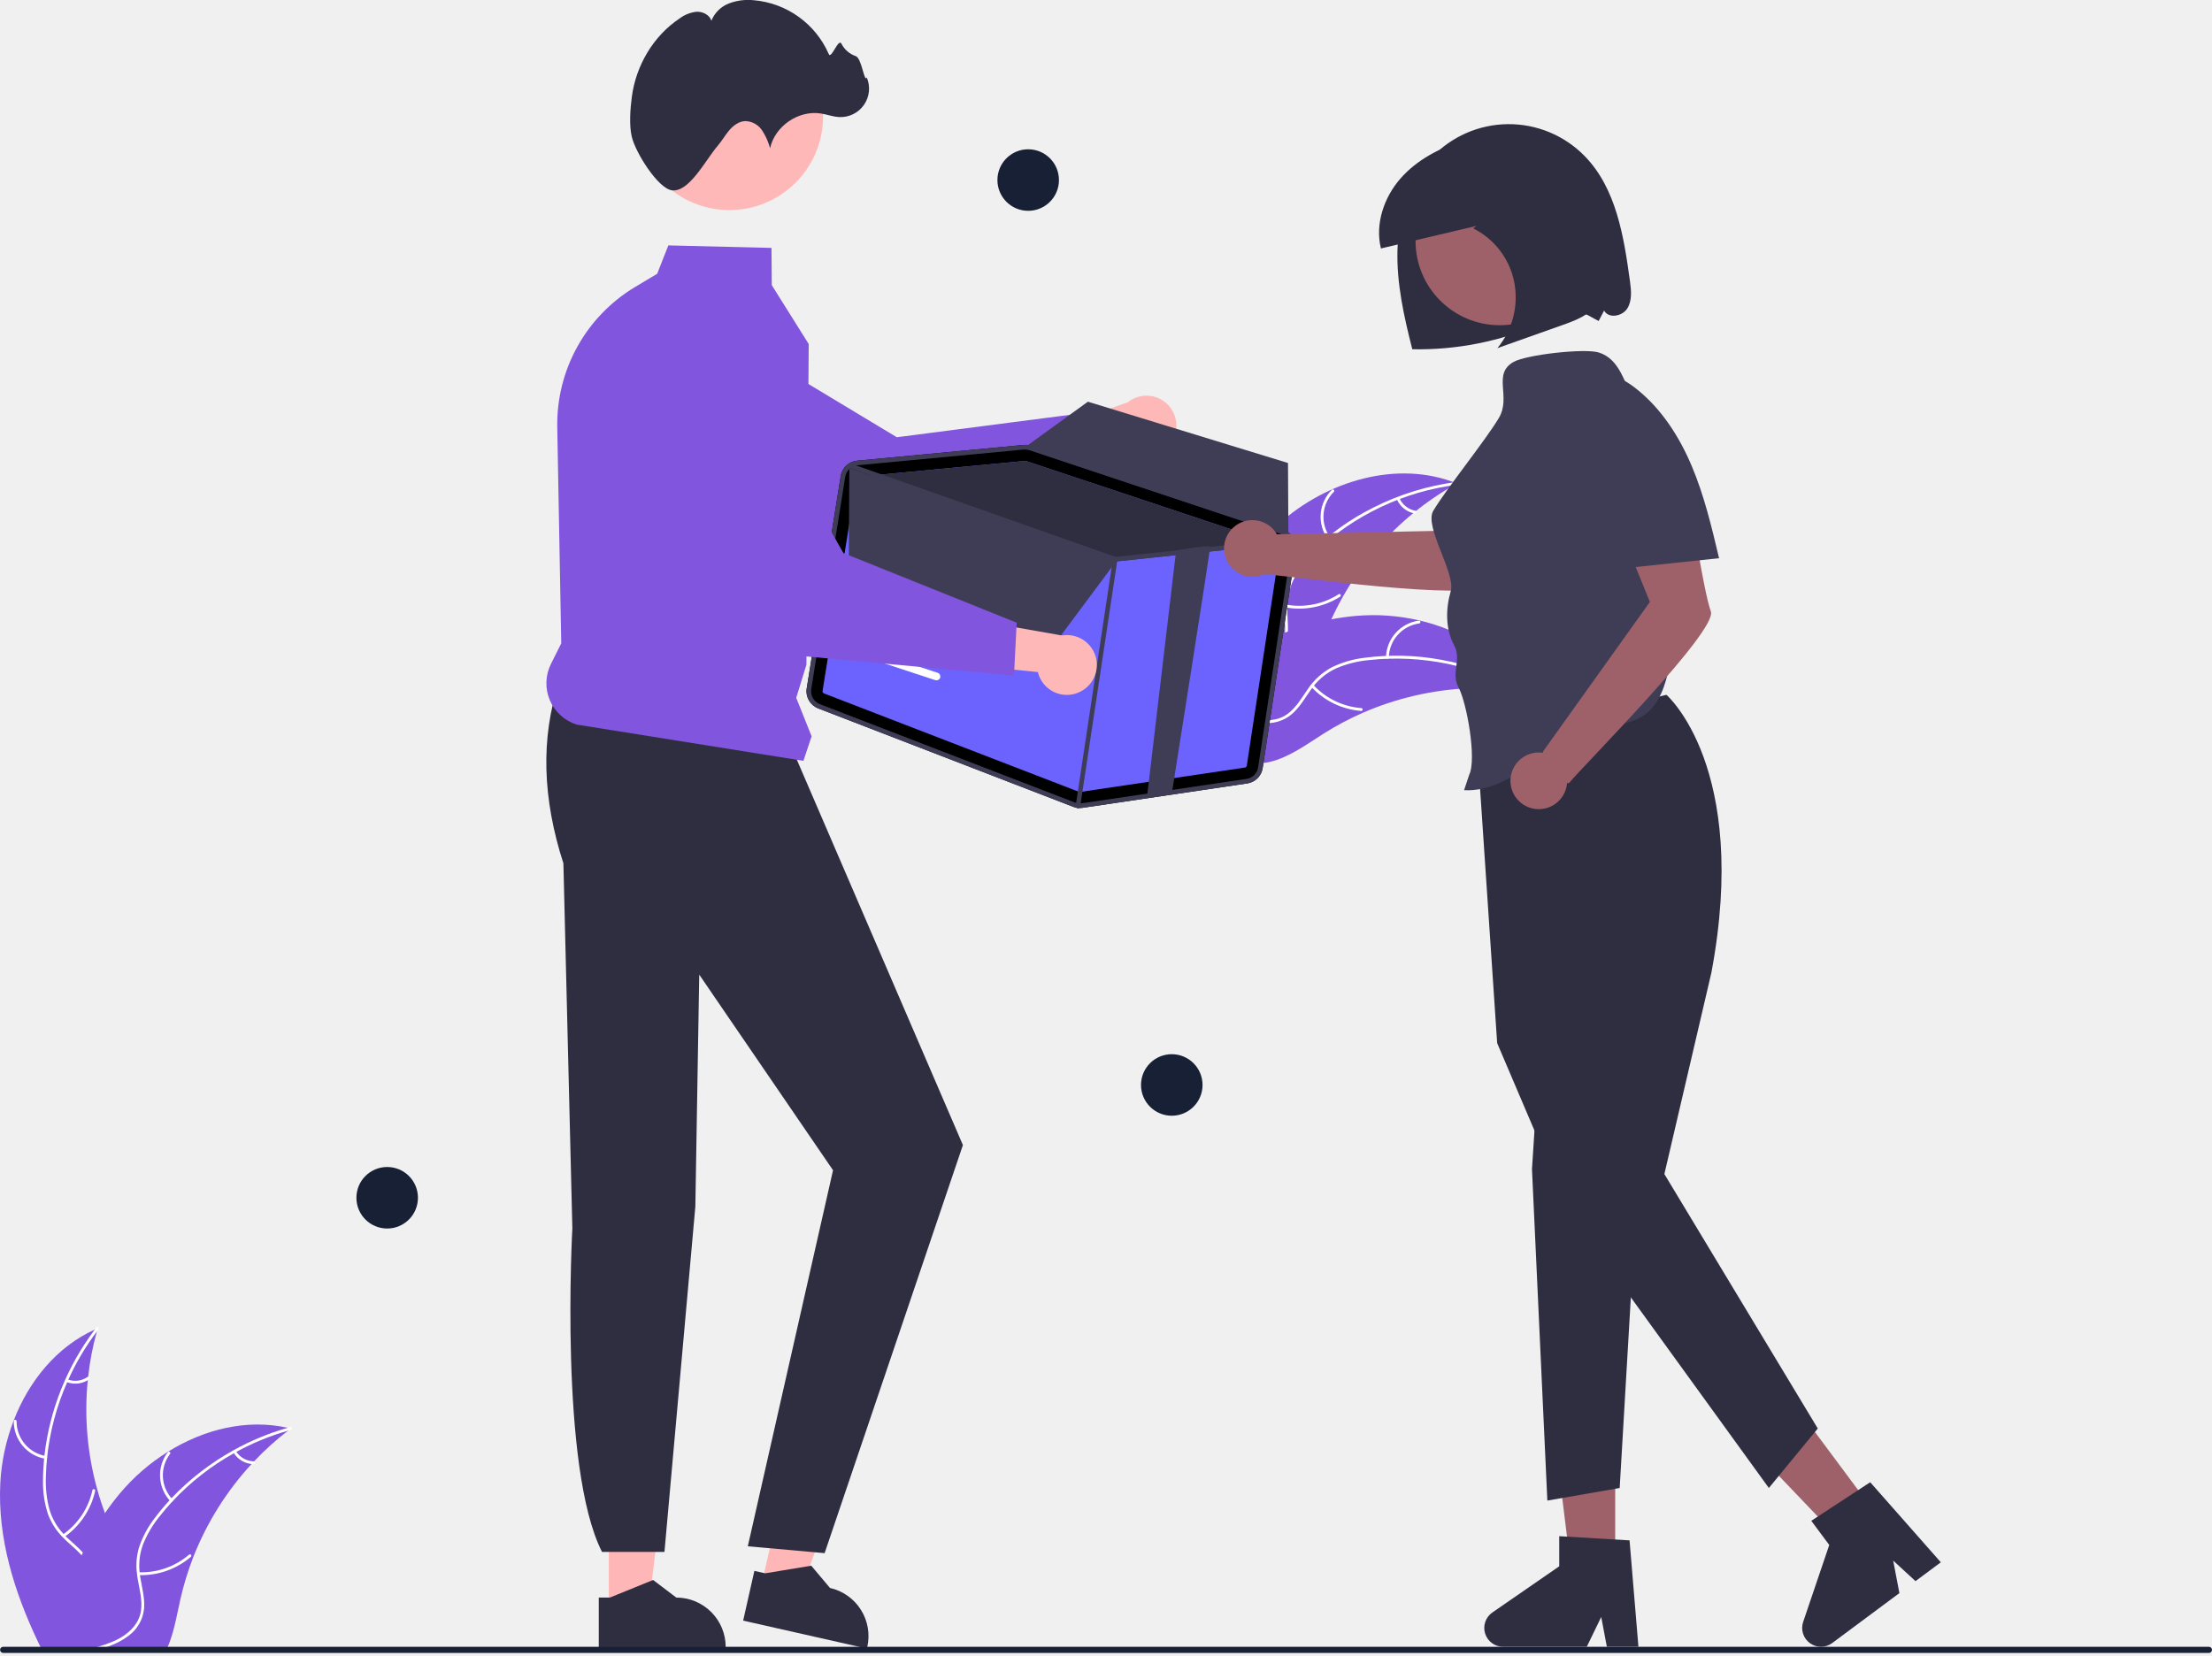
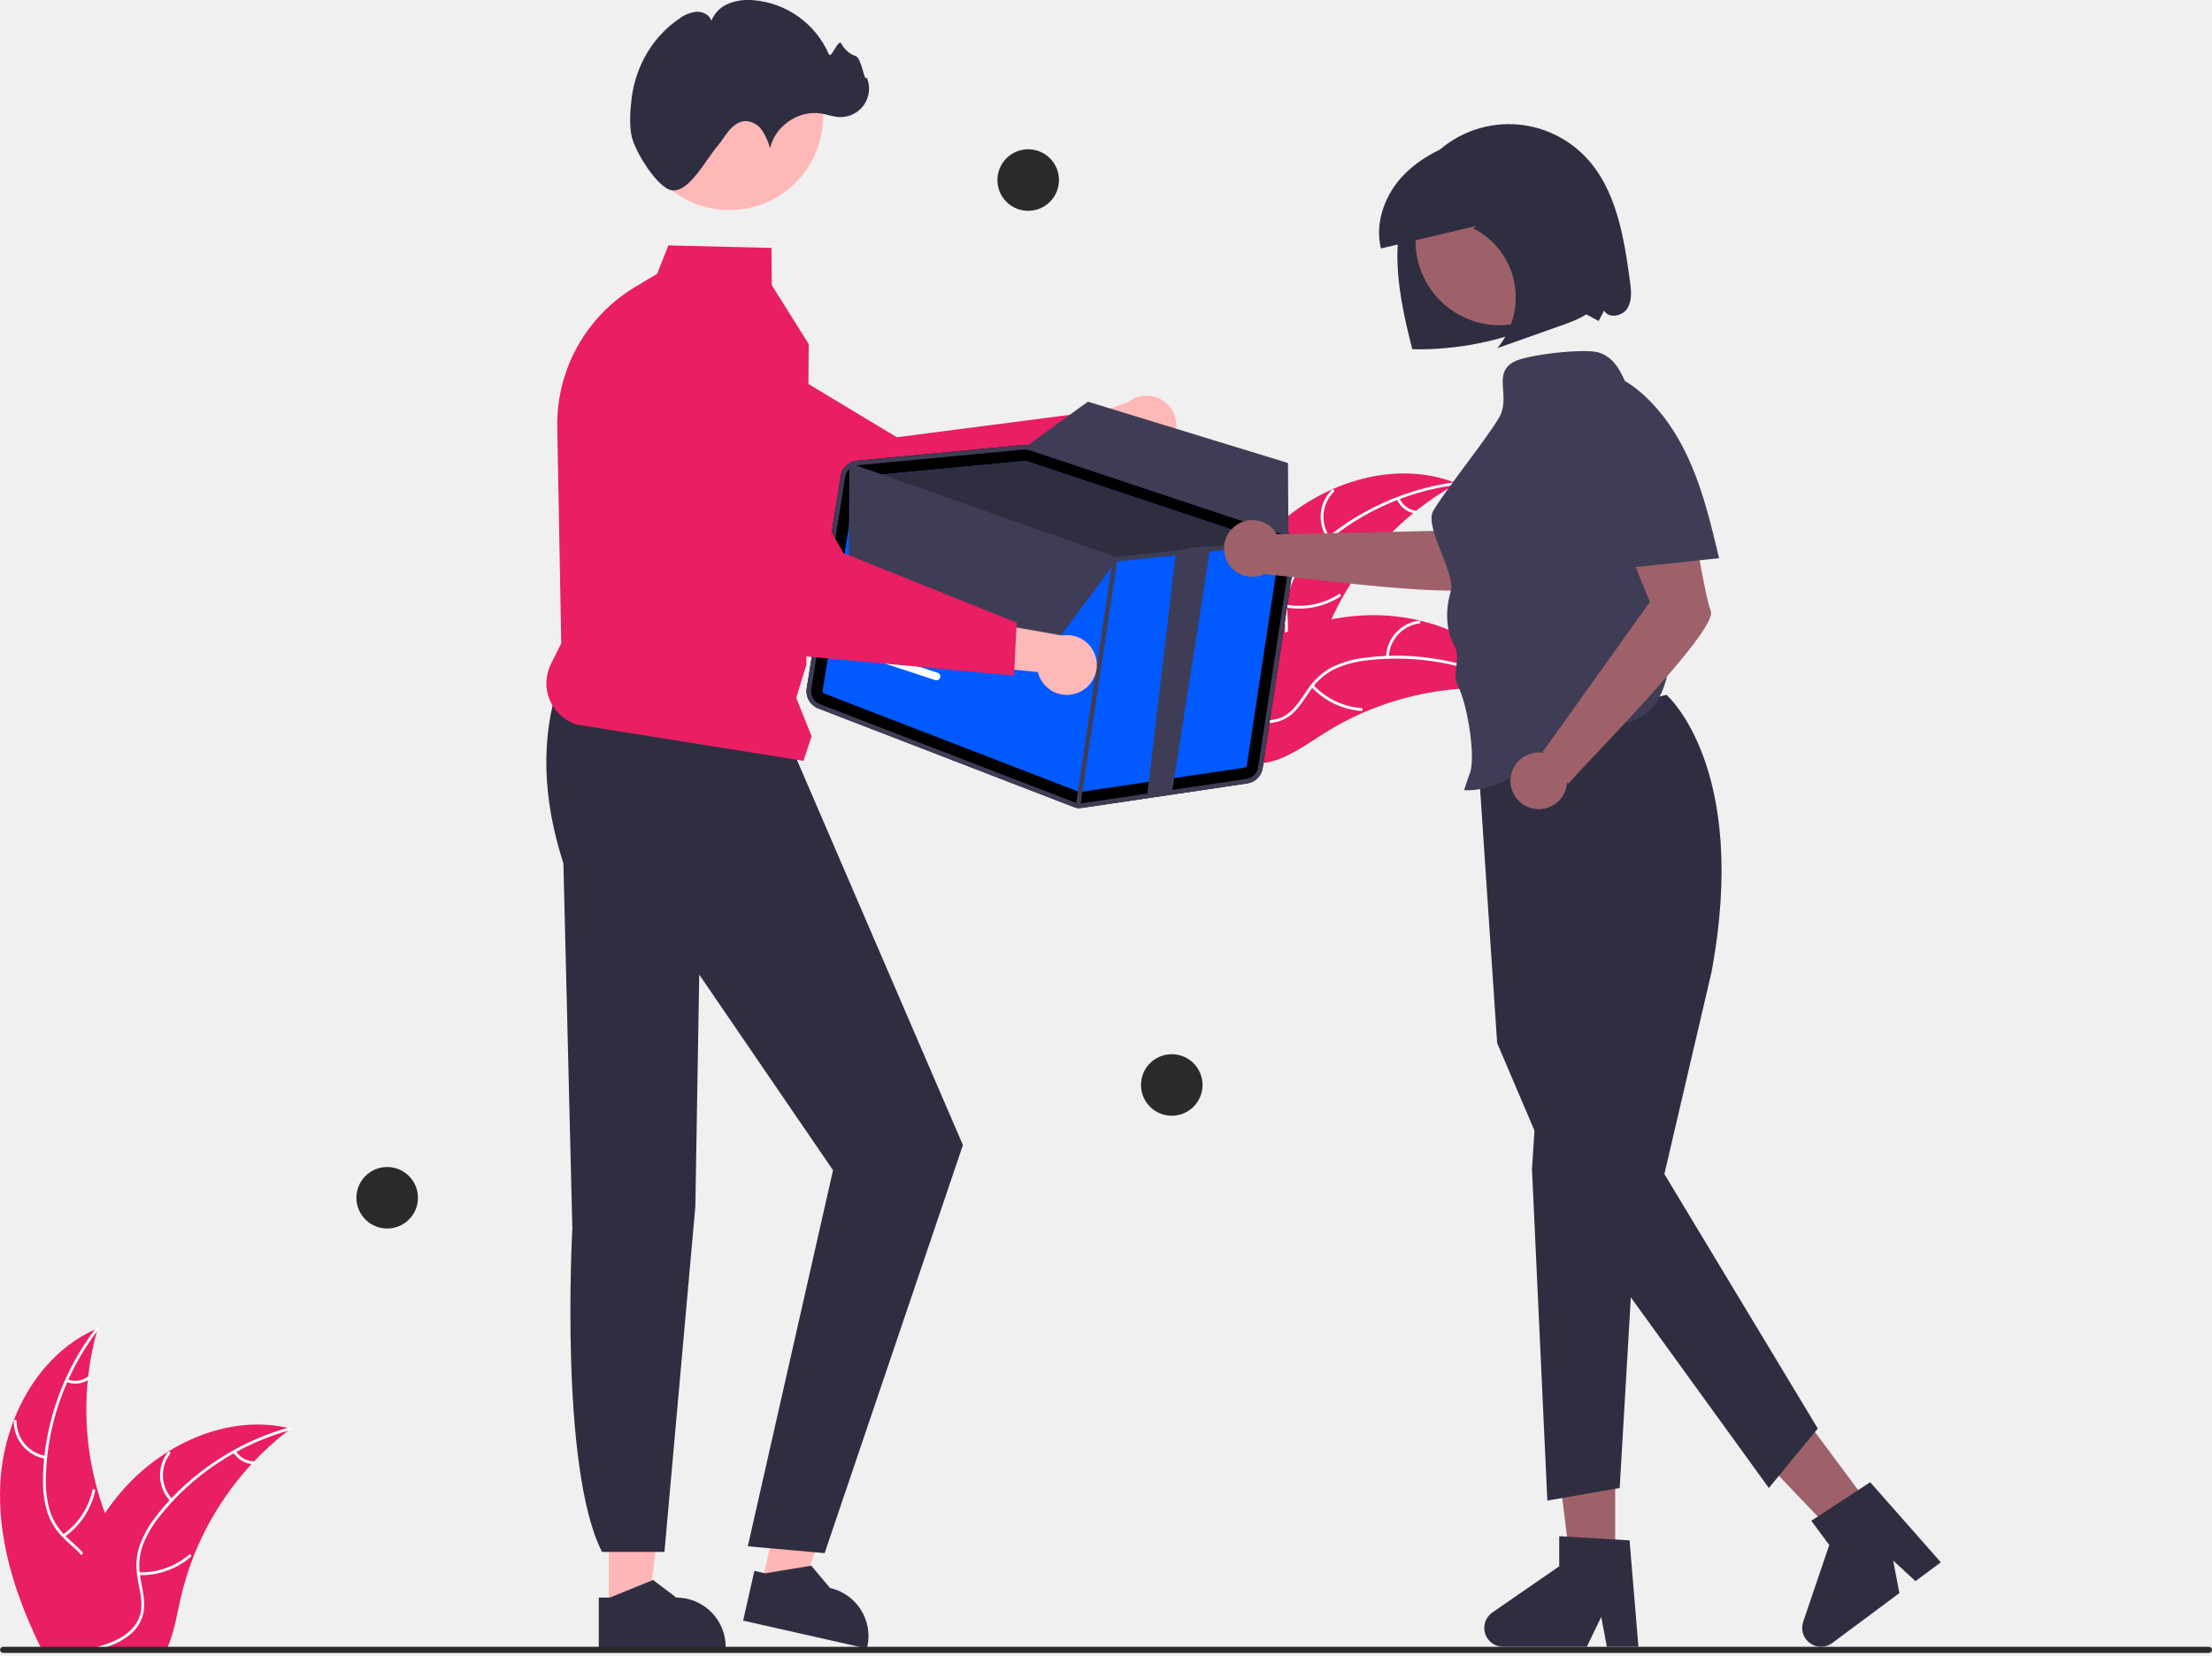
<svg xmlns="http://www.w3.org/2000/svg" width="493" height="369" viewBox="0 0 493 369" fill="none">
  <g clip-path="url(#clip0_895_7185)">
    <path d="M359.988 350.101H350.178L345.51 312.266H359.988V350.101Z" fill="#9E616A" />
    <path d="M365.164 367.097H358.129L356.873 360.456L353.657 367.097H335C334.106 367.097 333.235 366.811 332.514 366.281C331.794 365.752 331.262 365.005 330.996 364.151C330.73 363.298 330.743 362.381 331.035 361.536C331.327 360.69 331.881 359.96 332.617 359.452L347.516 349.162V342.448L363.188 343.383L365.164 367.097Z" fill="#2F2E41" />
    <path d="M418.264 337.722L410.392 343.575L384.069 315.999L395.687 307.36L418.264 337.722Z" fill="#9E616A" />
    <path d="M432.56 348.271L426.915 352.468L421.944 347.888L423.327 355.137L408.355 366.27C407.637 366.804 406.768 367.094 405.874 367.098C404.979 367.103 404.107 366.822 403.384 366.295C402.661 365.769 402.125 365.025 401.855 364.173C401.584 363.32 401.593 362.404 401.881 361.557L407.696 344.409L403.69 339.021L416.824 330.42L432.56 348.271Z" fill="#2F2E41" />
    <path d="M371.407 154.889C371.407 154.889 390.019 170.968 381.431 216.807L370.948 261.722L405.138 318.443L394.236 331.705L349.788 270.311L333.682 232.53L329.162 165.287L371.407 154.889Z" fill="#2F2E41" />
    <path d="M342.56 243.297L341.44 260.634L344.866 334.512L360.987 331.705L364.067 279.104L342.56 243.297Z" fill="#2F2E41" />
    <path d="M135.691 358.997L144.463 358.997L148.636 325.161L135.689 325.162L135.691 358.997Z" fill="#FFB6B6" />
    <path d="M133.452 356.133L135.921 356.133L145.561 352.213L150.728 356.132H150.729C153.648 356.133 156.448 357.292 158.513 359.357C160.578 361.422 161.738 364.222 161.738 367.142V367.499L133.453 367.5L133.452 356.133Z" fill="#2F2E41" />
    <path d="M169.685 353.47L178.241 355.401L189.765 323.316L177.136 320.464L169.685 353.47Z" fill="#FFB6B6" />
    <path d="M168.132 350.183L170.541 350.726L180.808 349.026L184.984 353.987L184.985 353.988C187.833 354.631 190.308 356.379 191.868 358.848C193.427 361.317 193.941 364.303 193.298 367.152L193.22 367.501L165.629 361.271L168.132 350.183Z" fill="#2F2E41" />
    <path d="M124.579 152.143C120.467 164.547 120.901 178.012 125.568 192.463L127.563 273.826C127.563 273.826 124.591 327.183 134.181 345.959H148.091L154.977 268.954L155.842 217.267L185.662 260.873L166.669 344.7L183.788 346.23L214.609 255.259L176.582 167.001L124.579 152.143Z" fill="#2F2E41" />
-     <path d="M284.985 116.811C295.625 107.224 311.449 102.403 324.723 107.779C311.107 115.339 300.603 127.471 295.071 142.029C292.958 147.652 291.193 154.125 285.995 157.135C282.761 159.008 278.738 159.099 275.112 158.195C271.485 157.291 268.161 155.478 264.883 153.684L263.95 153.663C268.138 139.967 274.346 126.398 284.985 116.811Z" fill="#8155DD" />
+     <path d="M284.985 116.811C295.625 107.224 311.449 102.403 324.723 107.779C311.107 115.339 300.603 127.471 295.071 142.029C292.958 147.652 291.193 154.125 285.995 157.135C282.761 159.008 278.738 159.099 275.112 158.195C271.485 157.291 268.161 155.478 264.883 153.684L263.95 153.663C268.138 139.967 274.346 126.398 284.985 116.811Z" fill="#e91e63" />
    <path d="M324.648 108.07C312.892 109.589 301.913 114.774 293.271 122.888C291.38 124.602 289.771 126.603 288.502 128.818C287.337 131.016 286.781 133.485 286.892 135.97C286.95 138.29 287.277 140.655 286.77 142.948C286.493 144.118 285.972 145.216 285.24 146.17C284.509 147.124 283.585 147.913 282.527 148.485C279.929 149.978 276.95 150.449 274.02 150.808C270.768 151.206 267.383 151.569 264.567 153.393C264.226 153.614 263.903 153.072 264.243 152.851C269.142 149.677 275.341 150.832 280.608 148.714C283.066 147.725 285.241 145.99 286.011 143.366C286.684 141.072 286.349 138.633 286.27 136.285C286.126 133.862 286.577 131.441 287.584 129.233C288.735 126.961 290.265 124.901 292.107 123.142C296.192 119.115 300.885 115.756 306.013 113.187C311.85 110.223 318.15 108.278 324.642 107.439C325.044 107.387 325.047 108.019 324.648 108.07Z" fill="white" />
    <path d="M295.902 120.112C294.737 118.477 294.192 116.482 294.363 114.482C294.534 112.482 295.41 110.608 296.835 109.195C297.124 108.91 297.581 109.346 297.291 109.631C295.962 110.945 295.146 112.691 294.99 114.553C294.835 116.416 295.351 118.272 296.444 119.788C296.681 120.118 296.138 120.44 295.902 120.112Z" fill="white" />
    <path d="M286.709 134.798C290.749 135.514 294.91 134.681 298.363 132.465C298.705 132.245 299.028 132.787 298.687 133.006C295.089 135.306 290.757 136.164 286.555 135.41C286.154 135.338 286.311 134.726 286.709 134.798Z" fill="white" />
    <path d="M311.902 111.058C312.221 111.784 312.715 112.42 313.34 112.908C313.966 113.397 314.702 113.722 315.484 113.855C315.886 113.922 315.729 114.534 315.33 114.467C314.467 114.316 313.653 113.956 312.961 113.418C312.269 112.88 311.72 112.181 311.36 111.382C311.32 111.309 311.309 111.224 311.329 111.144C311.35 111.063 311.4 110.994 311.469 110.949C311.541 110.906 311.627 110.894 311.708 110.914C311.789 110.935 311.859 110.986 311.902 111.058Z" fill="white" />
-     <path d="M339.34 154.013C339.088 153.978 338.837 153.943 338.581 153.912C335.195 153.463 331.777 153.289 328.362 153.393C328.098 153.397 327.831 153.405 327.567 153.416C319.343 153.755 311.253 155.617 303.709 158.908C300.708 160.221 297.811 161.76 295.044 163.512C291.222 165.931 287.271 168.859 282.998 169.846C282.554 169.954 282.103 170.034 281.649 170.086L263.997 154.803C263.974 154.748 263.948 154.697 263.925 154.642L263.192 154.064C263.329 153.963 263.472 153.862 263.609 153.762C263.688 153.703 263.771 153.648 263.849 153.59C263.903 153.552 263.957 153.514 264.004 153.477C264.022 153.464 264.04 153.451 264.054 153.443C264.1 153.405 264.148 153.376 264.19 153.342C264.992 152.775 265.799 152.212 266.611 151.654C266.614 151.65 266.614 151.65 266.622 151.649C272.769 147.337 279.407 143.769 286.395 141.02C286.604 140.941 286.817 140.858 287.035 140.786C290.182 139.615 293.42 138.704 296.715 138.062C298.521 137.716 300.343 137.461 302.174 137.299C306.907 136.89 311.675 137.228 316.302 138.3C325.528 140.439 333.966 145.505 338.964 153.405C339.092 153.608 339.216 153.806 339.34 154.013Z" fill="#8155DD" />
+     <path d="M339.34 154.013C339.088 153.978 338.837 153.943 338.581 153.912C335.195 153.463 331.777 153.289 328.362 153.393C328.098 153.397 327.831 153.405 327.567 153.416C319.343 153.755 311.253 155.617 303.709 158.908C300.708 160.221 297.811 161.76 295.044 163.512C291.222 165.931 287.271 168.859 282.998 169.846C282.554 169.954 282.103 170.034 281.649 170.086L263.997 154.803C263.974 154.748 263.948 154.697 263.925 154.642L263.192 154.064C263.329 153.963 263.472 153.862 263.609 153.762C263.688 153.703 263.771 153.648 263.849 153.59C263.903 153.552 263.957 153.514 264.004 153.477C264.022 153.464 264.04 153.451 264.054 153.443C264.1 153.405 264.148 153.376 264.19 153.342C264.992 152.775 265.799 152.212 266.611 151.654C266.614 151.65 266.614 151.65 266.622 151.649C272.769 147.337 279.407 143.769 286.395 141.02C286.604 140.941 286.817 140.858 287.035 140.786C290.182 139.615 293.42 138.704 296.715 138.062C298.521 137.716 300.343 137.461 302.174 137.299C306.907 136.89 311.675 137.228 316.302 138.3C325.528 140.439 333.966 145.505 338.964 153.405C339.092 153.608 339.216 153.806 339.34 154.013Z" fill="#e91e63" />
    <path d="M339.107 154.202C328.805 148.337 316.918 145.867 305.132 147.143C302.59 147.373 300.101 148.001 297.754 149.006C295.501 150.059 293.57 151.696 292.163 153.748C290.812 155.634 289.649 157.72 287.864 159.245C286.938 160.012 285.861 160.575 284.703 160.897C283.545 161.218 282.331 161.291 281.143 161.111C278.17 160.74 275.507 159.322 272.952 157.845C270.115 156.204 267.194 154.456 263.847 154.218C263.442 154.189 263.51 153.561 263.915 153.59C269.738 154.005 273.992 158.659 279.473 160.139C282.031 160.83 284.812 160.754 287.006 159.122C288.925 157.696 290.126 155.546 291.477 153.624C292.82 151.603 294.638 149.941 296.771 148.785C299.059 147.663 301.52 146.94 304.05 146.644C309.736 145.889 315.505 146.032 321.147 147.068C327.592 148.215 333.793 150.457 339.482 153.695C339.834 153.896 339.456 154.402 339.107 154.202Z" fill="white" />
    <path d="M308.903 146.509C308.958 144.502 309.724 142.581 311.064 141.087C312.405 139.593 314.232 138.624 316.221 138.354C316.624 138.3 316.726 138.923 316.322 138.977C314.47 139.225 312.767 140.128 311.522 141.521C310.277 142.915 309.571 144.708 309.531 146.577C309.522 146.983 308.894 146.912 308.903 146.509Z" fill="white" />
    <path d="M292.722 152.701C295.516 155.705 299.341 157.545 303.432 157.854C303.837 157.885 303.769 158.512 303.364 158.482C299.107 158.152 295.131 156.229 292.23 153.096C291.954 152.798 292.447 152.404 292.722 152.701Z" fill="white" />
    <path d="M327.13 148.913C326.947 149.685 326.959 150.49 327.164 151.257C327.37 152.023 327.762 152.726 328.306 153.303C328.586 153.598 328.093 153.992 327.815 153.699C327.216 153.058 326.784 152.281 326.555 151.435C326.326 150.589 326.308 149.7 326.503 148.845C326.514 148.763 326.557 148.688 326.621 148.637C326.686 148.585 326.768 148.559 326.85 148.565C326.933 148.575 327.009 148.617 327.062 148.682C327.114 148.747 327.139 148.83 327.13 148.913Z" fill="white" />
-     <path d="M29.301 358.383C28.472 361.491 26.295 364.08 23.666 365.966C23.237 366.275 22.797 366.56 22.352 366.829C22.215 366.909 22.077 366.995 21.934 367.069C21.78 367.16 21.626 367.246 21.472 367.326H9.111C8.888 366.875 8.671 366.417 8.454 365.966C3.156 354.834 -0.564 342.822 0.07 330.587C0.322 325.841 1.319 321.165 3.025 316.729C6.419 307.889 12.614 300.237 21.134 296.385C21.346 296.288 21.569 296.191 21.786 296.099C21.717 296.345 21.649 296.585 21.58 296.831C20.666 300.124 20.02 303.486 19.649 306.883C19.614 307.146 19.586 307.409 19.563 307.677C18.751 315.87 19.472 324.143 21.689 332.073C21.694 332.09 21.7 332.113 21.706 332.13C22.192 333.884 22.756 335.612 23.397 337.313C23.9 338.656 24.443 339.982 25.038 341.285C27.518 346.754 30.843 352.582 29.301 358.383Z" fill="#8155DD" />
+     <path d="M29.301 358.383C28.472 361.491 26.295 364.08 23.666 365.966C23.237 366.275 22.797 366.56 22.352 366.829C22.215 366.909 22.077 366.995 21.934 367.069C21.78 367.16 21.626 367.246 21.472 367.326H9.111C8.888 366.875 8.671 366.417 8.454 365.966C3.156 354.834 -0.564 342.822 0.07 330.587C0.322 325.841 1.319 321.165 3.025 316.729C6.419 307.889 12.614 300.237 21.134 296.385C21.346 296.288 21.569 296.191 21.786 296.099C21.717 296.345 21.649 296.585 21.58 296.831C20.666 300.124 20.02 303.486 19.649 306.883C19.614 307.146 19.586 307.409 19.563 307.677C18.751 315.87 19.472 324.143 21.689 332.073C21.694 332.09 21.7 332.113 21.706 332.13C22.192 333.884 22.756 335.612 23.397 337.313C23.9 338.656 24.443 339.982 25.038 341.285C27.518 346.754 30.843 352.582 29.301 358.383Z" fill="#e91e63" />
    <path d="M21.94 296.357C21.82 296.517 21.7 296.671 21.58 296.831C19.07 300.157 16.939 303.753 15.226 307.552C15.134 307.74 15.048 307.929 14.974 308.123C12.626 313.427 11.119 319.065 10.505 324.833C10.499 324.872 10.495 324.912 10.494 324.953C10.351 326.301 10.265 327.661 10.231 329.021C10.104 331.571 10.38 334.124 11.048 336.587C11.658 338.599 12.726 340.442 14.168 341.971C14.311 342.125 14.454 342.279 14.608 342.428C14.723 342.548 14.848 342.668 14.968 342.782C16.123 343.885 17.386 344.908 18.471 346.091C18.969 346.621 19.418 347.195 19.814 347.805C20.446 348.828 20.854 349.973 21.012 351.165C21.169 352.356 21.073 353.568 20.729 354.72C19.951 357.611 18.174 360.052 16.357 362.377C15.448 363.543 14.511 364.72 13.7 365.966C13.402 366.412 13.128 366.863 12.877 367.326H12.157C12.397 366.863 12.66 366.412 12.945 365.966C15.031 362.68 17.997 359.857 19.534 356.24C20.574 353.8 20.889 351.034 19.574 348.64C19.189 347.943 18.723 347.295 18.186 346.708C17.14 345.525 15.888 344.514 14.751 343.445C14.465 343.176 14.185 342.902 13.917 342.616C12.493 341.17 11.394 339.436 10.694 337.53C9.901 335.11 9.526 332.573 9.585 330.027C9.585 328.404 9.671 326.77 9.831 325.147C9.848 324.941 9.871 324.73 9.894 324.518C11.062 314.305 14.944 304.592 21.134 296.385C21.249 296.225 21.369 296.071 21.489 295.917C21.734 295.597 22.186 296.042 21.94 296.357Z" fill="white" />
    <path d="M10.124 325.201C8.145 324.868 6.348 323.843 5.055 322.308C3.762 320.773 3.056 318.828 3.065 316.821C3.066 316.74 3.098 316.661 3.156 316.603C3.214 316.545 3.292 316.512 3.373 316.51C3.455 316.508 3.535 316.538 3.595 316.594C3.655 316.649 3.691 316.726 3.696 316.808C3.685 318.677 4.342 320.488 5.549 321.915C6.756 323.342 8.434 324.29 10.279 324.589C10.68 324.654 10.523 325.266 10.124 325.201Z" fill="white" />
    <path d="M14.009 342.085C17.372 339.735 19.725 336.203 20.6 332.194C20.686 331.797 21.298 331.952 21.212 332.349C20.294 336.519 17.837 340.189 14.333 342.627C13.998 342.859 13.677 342.316 14.009 342.085Z" fill="white" />
    <path d="M15.036 307.485C15.775 307.773 16.574 307.873 17.362 307.776C18.149 307.679 18.9 307.388 19.547 306.929C19.878 306.693 20.2 307.237 19.871 307.471C19.153 307.975 18.324 308.295 17.454 308.404C16.584 308.513 15.701 308.408 14.882 308.097C14.802 308.074 14.734 308.021 14.692 307.95C14.649 307.879 14.635 307.794 14.653 307.713C14.674 307.632 14.726 307.563 14.798 307.52C14.869 307.477 14.955 307.465 15.036 307.485Z" fill="white" />
-     <path d="M64.812 318.455C64.612 318.609 64.406 318.764 64.206 318.924C61.493 321 58.953 323.293 56.611 325.781C56.428 325.97 56.245 326.164 56.068 326.358L56.063 326.364C50.51 332.391 46.12 339.393 43.113 347.017L43.096 347.068C43.09 347.085 43.085 347.097 43.079 347.114C41.887 350.165 40.926 353.302 40.205 356.497C39.508 359.617 38.936 362.96 37.844 365.966C37.679 366.429 37.496 366.886 37.302 367.326H11.895C11.98 366.875 12.072 366.418 12.163 365.966C13.456 359.345 15.476 352.886 18.186 346.708C18.278 346.502 18.369 346.297 18.472 346.091C19.871 343.038 21.517 340.105 23.392 337.319L23.393 337.317L23.394 337.315L23.396 337.314L23.398 337.313C24.428 335.793 25.534 334.326 26.712 332.919C29.769 329.282 33.379 326.15 37.41 323.638C37.433 323.621 37.462 323.61 37.484 323.592C45.508 318.615 55.017 316.243 64.109 318.295H64.115C64.349 318.346 64.577 318.398 64.812 318.455Z" fill="#8155DD" />
+     <path d="M64.812 318.455C64.612 318.609 64.406 318.764 64.206 318.924C61.493 321 58.953 323.293 56.611 325.781C56.428 325.97 56.245 326.164 56.068 326.358L56.063 326.364C50.51 332.391 46.12 339.393 43.113 347.017L43.096 347.068C43.09 347.085 43.085 347.097 43.079 347.114C41.887 350.165 40.926 353.302 40.205 356.497C39.508 359.617 38.936 362.96 37.844 365.966C37.679 366.429 37.496 366.886 37.302 367.326H11.895C11.98 366.875 12.072 366.418 12.163 365.966C13.456 359.345 15.476 352.886 18.186 346.708C18.278 346.502 18.369 346.297 18.472 346.091C19.871 343.038 21.517 340.105 23.392 337.319L23.393 337.317L23.394 337.315L23.396 337.314L23.398 337.313C24.428 335.793 25.534 334.326 26.712 332.919C29.769 329.282 33.379 326.15 37.41 323.638C37.433 323.621 37.462 323.61 37.484 323.592C45.508 318.615 55.017 316.243 64.109 318.295H64.115C64.349 318.346 64.577 318.398 64.812 318.455Z" fill="#e91e63" />
    <path d="M64.782 318.758C64.588 318.809 64.394 318.866 64.205 318.923C60.2 320.068 56.334 321.653 52.679 323.649C52.496 323.747 52.313 323.849 52.13 323.952C47.078 326.772 42.492 330.355 38.535 334.576C38.532 334.579 38.53 334.583 38.529 334.587C38.484 334.633 38.432 334.684 38.392 334.73C37.478 335.713 36.598 336.736 35.764 337.787C34.132 339.748 32.816 341.952 31.866 344.319C31.14 346.292 30.884 348.407 31.117 350.497C31.135 350.708 31.163 350.914 31.192 351.125C31.215 351.291 31.238 351.457 31.266 351.628C31.643 353.92 32.295 356.217 32.112 358.554C32.001 359.752 31.637 360.912 31.045 361.959C30.453 363.006 29.646 363.916 28.677 364.629C28.019 365.138 27.315 365.586 26.574 365.966C25.516 366.512 24.413 366.967 23.277 367.326H21.031C21.334 367.24 21.631 367.155 21.934 367.069C23.009 366.766 24.064 366.397 25.094 365.966C25.683 365.72 26.255 365.437 26.809 365.12C29.106 363.8 31.02 361.777 31.42 359.074C31.769 356.708 31.095 354.343 30.695 352.028C30.626 351.628 30.563 351.234 30.529 350.839C30.256 348.835 30.422 346.796 31.015 344.862C31.837 342.45 33.066 340.196 34.649 338.199C35.628 336.898 36.674 335.649 37.781 334.456C37.918 334.301 38.061 334.147 38.209 333.993C42.25 329.742 46.915 326.133 52.044 323.289H52.05C55.864 321.166 59.91 319.49 64.108 318.295H64.114C64.302 318.238 64.496 318.181 64.685 318.129C65.079 318.026 65.171 318.649 64.782 318.758Z" fill="white" />
    <path d="M37.983 334.673C36.603 333.215 35.786 331.315 35.677 329.311C35.569 327.307 36.176 325.329 37.391 323.732C37.638 323.409 38.151 323.778 37.904 324.101C36.77 325.586 36.204 327.428 36.309 329.294C36.413 331.161 37.182 332.928 38.475 334.277C38.756 334.57 38.263 334.964 37.983 334.673Z" fill="white" />
    <path d="M30.92 350.493C35.021 350.641 39.026 349.238 42.138 346.564C42.446 346.299 42.841 346.791 42.533 347.056C39.29 349.832 35.119 351.284 30.852 351.121C30.446 351.105 30.516 350.477 30.92 350.493Z" fill="white" />
    <path d="M52.572 323.485C52.989 324.16 53.566 324.721 54.253 325.117C54.94 325.514 55.715 325.734 56.508 325.757C56.915 325.768 56.844 326.395 56.44 326.385C55.564 326.355 54.709 326.111 53.949 325.674C53.189 325.238 52.547 324.622 52.08 323.88C52.03 323.814 52.008 323.731 52.017 323.649C52.026 323.566 52.065 323.491 52.128 323.437C52.194 323.384 52.277 323.36 52.36 323.369C52.443 323.378 52.519 323.42 52.572 323.485Z" fill="white" />
    <path d="M260.804 98.937C260.218 99.708 259.469 100.342 258.611 100.792C257.754 101.243 256.807 101.501 255.839 101.546C254.871 101.592 253.905 101.425 253.009 101.057C252.112 100.688 251.308 100.128 250.651 99.415L229.05 108.81L231.154 96.751L251.344 89.679C252.615 88.655 254.217 88.133 255.847 88.212C257.476 88.291 259.02 88.965 260.186 90.106C261.352 91.247 262.059 92.776 262.173 94.404C262.287 96.031 261.8 97.644 260.804 98.937Z" fill="#FFB8B8" />
-     <path d="M246.389 102.702L196.216 125.051L196.109 125.012L138.925 104.634C134.665 102.408 131.418 98.638 129.847 94.096C128.277 89.554 128.502 84.583 130.477 80.201C131.572 77.781 133.167 75.619 135.158 73.859C137.148 72.099 139.488 70.781 142.025 69.99C144.562 69.2 147.237 68.956 149.875 69.275C152.512 69.593 155.053 70.466 157.329 71.837L199.884 97.472L241.15 92.124L246.389 102.702Z" fill="#8155DD" />
-     <path d="M493 367.789C493 367.878 492.982 367.967 492.948 368.049C492.914 368.132 492.864 368.207 492.801 368.27C492.738 368.334 492.663 368.384 492.58 368.418C492.497 368.452 492.409 368.469 492.319 368.469H0.699C0.518 368.469 0.345 368.397 0.218 368.27C0.09 368.142 0.019 367.969 0.019 367.789C0.019 367.609 0.09 367.436 0.218 367.308C0.345 367.181 0.518 367.109 0.699 367.109H492.319C492.409 367.109 492.497 367.126 492.58 367.16C492.663 367.194 492.738 367.244 492.801 367.307C492.864 367.371 492.914 367.446 492.948 367.528C492.982 367.611 493 367.7 493 367.789Z" fill="#172034" />
-     <path d="M179.063 169.607L128.486 161.517C127.159 161.092 125.94 160.385 124.913 159.445C123.885 158.505 123.073 157.353 122.533 156.069C121.992 154.786 121.736 153.4 121.782 152.008C121.827 150.616 122.173 149.25 122.796 148.004L125.09 143.416L124.199 95.216C124.092 88.946 125.637 82.758 128.681 77.276C131.724 71.793 136.157 67.209 141.535 63.983L146.467 61.034L148.96 54.704L171.944 55.265L172.011 63.567L180.242 76.692L180.242 76.747L179.726 148.187L177.457 155.559L180.887 164.135L179.063 169.607Z" fill="#8155DD" />
+     <path d="M246.389 102.702L196.216 125.051L196.109 125.012L138.925 104.634C134.665 102.408 131.418 98.638 129.847 94.096C128.277 89.554 128.502 84.583 130.477 80.201C131.572 77.781 133.167 75.619 135.158 73.859C137.148 72.099 139.488 70.781 142.025 69.99C144.562 69.2 147.237 68.956 149.875 69.275C152.512 69.593 155.053 70.466 157.329 71.837L199.884 97.472L241.15 92.124L246.389 102.702Z" fill="#e91e63" />
+     <path d="M493 367.789C493 367.878 492.982 367.967 492.948 368.049C492.914 368.132 492.864 368.207 492.801 368.27C492.738 368.334 492.663 368.384 492.58 368.418C492.497 368.452 492.409 368.469 492.319 368.469H0.699C0.518 368.469 0.345 368.397 0.218 368.27C0.09 368.142 0.019 367.969 0.019 367.789C0.019 367.609 0.09 367.436 0.218 367.308C0.345 367.181 0.518 367.109 0.699 367.109H492.319C492.409 367.109 492.497 367.126 492.58 367.16C492.663 367.194 492.738 367.244 492.801 367.307C492.864 367.371 492.914 367.446 492.948 367.528C492.982 367.611 493 367.7 493 367.789Z" fill="#2a2a2a" />
+     <path d="M179.063 169.607L128.486 161.517C127.159 161.092 125.94 160.385 124.913 159.445C123.885 158.505 123.073 157.353 122.533 156.069C121.992 154.786 121.736 153.4 121.782 152.008C121.827 150.616 122.173 149.25 122.796 148.004L125.09 143.416L124.199 95.216C124.092 88.946 125.637 82.758 128.681 77.276C131.724 71.793 136.157 67.209 141.535 63.983L146.467 61.034L148.96 54.704L171.944 55.265L172.011 63.567L180.242 76.692L180.242 76.747L179.726 148.187L177.457 155.559L180.887 164.135L179.063 169.607Z" fill="#e91e63" />
    <path d="M162.557 46.833C174.091 46.833 183.441 37.483 183.441 25.95C183.441 14.416 174.091 5.066 162.557 5.066C151.024 5.066 141.674 14.416 141.674 25.95C141.674 37.483 151.024 46.833 162.557 46.833Z" fill="#FFB8B8" />
    <path d="M140.811 30.503C140.188 27.879 140.474 24.186 140.826 21.544C141.749 14.617 145.595 8.032 151.44 4.131C152.548 3.29 153.865 2.766 155.248 2.618C156.631 2.56 158.13 3.3 158.554 4.617C158.902 3.748 159.425 2.959 160.09 2.3C160.755 1.64 161.548 1.124 162.42 0.783C164.172 0.112 166.057 -0.142 167.924 0.042C171.543 0.34 175.014 1.613 177.968 3.725C180.922 5.836 183.25 8.709 184.704 12.037C185.261 13.362 186.819 8.467 187.526 9.719C188.176 11.021 189.309 12.016 190.683 12.493C192.068 12.879 192.63 18.585 193.175 17.254C193.598 18.237 193.765 19.312 193.661 20.377C193.557 21.442 193.185 22.464 192.579 23.346C191.974 24.229 191.155 24.944 190.199 25.425C189.243 25.906 188.181 26.138 187.112 26.098C185.702 26.045 184.354 25.526 182.962 25.303C177.981 24.505 172.698 28.117 171.633 33.047C171.252 31.621 170.643 30.266 169.83 29.035C169.417 28.422 168.864 27.917 168.217 27.561C167.569 27.206 166.846 27.01 166.108 26.99C164.691 27.043 163.446 27.969 162.526 29.049C161.607 30.128 160.916 31.388 159.99 32.461C157.273 35.612 153.597 42.959 149.724 42.423C146.668 42 141.661 34.085 140.811 30.503Z" fill="#2F2E41" />
    <path d="M288.795 122.601C288.942 121.649 288.746 120.676 288.243 119.855C287.74 119.033 286.963 118.416 286.048 118.113L229.809 99.382C229.27 99.202 228.699 99.136 228.133 99.19L214.037 100.523L205.949 101.29L191.023 102.701C190.122 102.787 189.275 103.17 188.614 103.789C187.954 104.409 187.518 105.23 187.375 106.124L179.797 153.462C179.653 154.385 179.829 155.33 180.295 156.14C180.761 156.95 181.489 157.577 182.359 157.917L239.186 179.852C239.452 179.956 239.729 180.03 240.012 180.074C240.424 180.141 240.843 180.144 241.255 180.083L277.975 174.641C278.841 174.516 279.643 174.115 280.263 173.497C280.883 172.879 281.288 172.078 281.417 171.213L288.795 122.601Z" fill="black" />
-     <path d="M183.648 154.582L240.473 176.516C240.556 176.548 240.646 176.559 240.735 176.546L277.449 171.105C277.558 171.09 277.659 171.04 277.737 170.962C277.815 170.885 277.865 170.784 277.881 170.675L285.264 122.063C285.281 121.944 285.256 121.823 285.193 121.721C285.131 121.619 285.034 121.541 284.921 121.502L284.543 121.374L228.679 102.775C228.653 102.766 228.627 102.76 228.6 102.756C228.557 102.748 228.513 102.746 228.469 102.75L194.087 106.003L191.359 106.259C191.247 106.271 191.142 106.319 191.06 106.396C190.978 106.473 190.923 106.575 190.905 106.686L183.328 154.023C183.309 154.138 183.331 154.257 183.389 154.359C183.447 154.46 183.538 154.539 183.648 154.582Z" fill="#6C63FF" />
+     <path d="M183.648 154.582L240.473 176.516C240.556 176.548 240.646 176.559 240.735 176.546L277.449 171.105C277.558 171.09 277.659 171.04 277.737 170.962C277.815 170.885 277.865 170.784 277.881 170.675L285.264 122.063C285.281 121.944 285.256 121.823 285.193 121.721C285.131 121.619 285.034 121.541 284.921 121.502L284.543 121.374L228.679 102.775C228.653 102.766 228.627 102.76 228.6 102.756C228.557 102.748 228.513 102.746 228.469 102.75L194.087 106.003L191.359 106.259C191.247 106.271 191.142 106.319 191.06 106.396C190.978 106.473 190.923 106.575 190.905 106.686L183.328 154.023C183.309 154.138 183.331 154.257 183.389 154.359C183.447 154.46 183.538 154.539 183.648 154.582Z" fill="#005aff" />
    <path d="M194.087 106.003L228.468 102.75C228.512 102.746 228.556 102.748 228.6 102.756C228.627 102.76 228.653 102.766 228.678 102.775L284.543 121.374L269.807 122.934L264.292 123.515L248.599 125.173C248.554 125.175 248.508 125.175 248.462 125.171C248.434 125.163 248.406 125.154 248.372 125.145L194.087 106.003Z" fill="#2F2E41" />
    <path d="M182.359 157.92L239.185 179.854C239.452 179.957 239.73 180.03 240.013 180.071C240.425 180.139 240.845 180.144 241.258 180.087L277.972 174.645C278.839 174.519 279.642 174.117 280.262 173.499C280.882 172.881 281.287 172.08 281.417 171.214L288.795 122.601C288.904 121.885 288.821 121.152 288.556 120.477C288.518 120.388 288.481 120.298 288.437 120.213C288.145 119.598 287.699 119.067 287.144 118.672C286.809 118.432 286.44 118.243 286.049 118.114L285.982 118.09L229.812 99.382C229.583 99.309 229.349 99.252 229.111 99.212C228.787 99.166 228.457 99.159 228.131 99.193L214.037 100.521L205.95 101.293L191.022 102.702C190.411 102.759 189.821 102.954 189.297 103.272C189.256 103.292 189.217 103.315 189.181 103.341C189.155 103.358 189.13 103.377 189.107 103.397C188.649 103.71 188.259 104.113 187.962 104.581C187.664 105.049 187.465 105.572 187.377 106.12L179.794 153.461C179.65 154.385 179.826 155.331 180.293 156.141C180.759 156.952 181.488 157.579 182.359 157.92ZM188.383 106.285C188.475 105.717 188.727 105.188 189.109 104.758C189.224 104.62 189.354 104.494 189.495 104.382C189.88 104.07 190.336 103.857 190.823 103.762C190.919 103.742 191.016 103.729 191.114 103.721L216.249 101.347L228.23 100.207C228.311 100.197 228.385 100.199 228.46 100.194C228.642 100.19 228.823 100.204 229.002 100.234C229.166 100.256 229.328 100.294 229.485 100.349L285.721 119.081C285.765 119.097 285.804 119.112 285.849 119.128C286.36 119.318 286.809 119.645 287.148 120.073C287.415 120.4 287.61 120.781 287.721 121.189C287.831 121.597 287.854 122.024 287.788 122.442L280.404 171.06C280.308 171.708 280.005 172.308 279.541 172.771C279.077 173.235 278.476 173.536 277.828 173.632L241.108 179.073C240.582 179.149 240.046 179.088 239.552 178.896L182.725 156.968C182.074 156.711 181.529 156.241 181.18 155.634C180.831 155.026 180.699 154.319 180.805 153.627L188.383 106.285Z" fill="#3F3D56" />
    <path d="M188.984 103.656C189.014 103.569 189.067 103.493 189.138 103.435C189.161 103.416 189.185 103.399 189.211 103.385C189.235 103.375 189.259 103.36 189.283 103.351C189.397 103.305 189.524 103.303 189.64 103.345L190.823 103.762L248.606 124.146L262.13 122.717L269.698 121.919L285.715 120.223L287.148 120.073L287.426 120.042C287.546 120.031 287.666 120.063 287.766 120.131C287.865 120.199 287.937 120.3 287.97 120.416C287.978 120.442 287.983 120.47 287.985 120.497C287.997 120.608 287.973 120.718 287.916 120.813C287.859 120.908 287.773 120.982 287.671 121.024C287.626 121.043 287.578 121.056 287.53 121.062L285.581 121.267L269.807 122.934L264.293 123.515L248.6 125.173C248.554 125.175 248.508 125.175 248.462 125.171C248.434 125.163 248.407 125.154 248.373 125.146L189.495 104.382L189.295 104.311C189.249 104.296 189.207 104.272 189.17 104.242C189.08 104.176 189.014 104.084 188.981 103.979C188.948 103.874 188.949 103.76 188.984 103.656Z" fill="#3F3D56" />
    <path d="M240.167 180.22C240.034 180.199 239.915 180.126 239.836 180.017C239.756 179.908 239.723 179.773 239.743 179.639L248.039 124.588C248.059 124.454 248.132 124.334 248.241 124.254C248.35 124.173 248.486 124.139 248.62 124.159L248.625 124.16C248.758 124.182 248.877 124.254 248.956 124.363C249.036 124.472 249.069 124.608 249.049 124.741L240.753 179.792C240.733 179.926 240.66 180.046 240.551 180.127C240.442 180.207 240.306 180.241 240.172 180.221L240.167 180.22Z" fill="#3F3D56" />
    <path d="M261.196 176.728L255.679 177.31L262.132 122.716C262.132 122.716 269.501 121.381 269.698 121.916C269.82 122.236 261.249 176.377 261.196 176.728Z" fill="#3F3D56" />
    <path d="M189.296 104.31L189.147 129.207L233.222 146.001L249.05 124.74L189.296 104.31Z" fill="#3F3D56" />
    <path d="M287.149 120.074C286.78 119.611 286.284 119.266 285.722 119.081L229.487 100.35C229.329 100.297 229.167 100.258 229.002 100.232C228.823 100.201 228.641 100.188 228.459 100.192L228.55 99.622L229.113 99.214L242.467 89.546L287.064 103.213L287.142 118.672L287.149 120.074Z" fill="#3F3D56" />
    <path d="M191.542 144.278C191.605 144.284 191.667 144.297 191.728 144.317L208.982 149.984C209.198 150.055 209.377 150.209 209.48 150.412C209.583 150.614 209.6 150.85 209.53 151.066C209.459 151.282 209.305 151.461 209.102 151.563C208.899 151.666 208.664 151.684 208.448 151.613L191.193 145.946C190.993 145.88 190.824 145.743 190.718 145.56C190.613 145.378 190.579 145.162 190.622 144.956C190.665 144.75 190.782 144.566 190.952 144.441C191.122 144.316 191.332 144.258 191.542 144.278Z" fill="white" />
-     <path d="M261.159 248.72C264.947 248.72 268.017 245.649 268.017 241.862C268.017 238.075 264.947 235.005 261.159 235.005C257.372 235.005 254.302 238.075 254.302 241.862C254.302 245.649 257.372 248.72 261.159 248.72Z" fill="#172034" />
-     <path d="M86.292 273.864C90.079 273.864 93.15 270.793 93.15 267.006C93.15 263.219 90.079 260.149 86.292 260.149C82.505 260.149 79.435 263.219 79.435 267.006C79.435 270.793 82.505 273.864 86.292 273.864Z" fill="#172034" />
-     <path d="M229.157 46.995C232.945 46.995 236.015 43.924 236.015 40.137C236.015 36.35 232.945 33.279 229.157 33.279C225.37 33.279 222.3 36.35 222.3 40.137C222.3 43.924 225.37 46.995 229.157 46.995Z" fill="#172034" />
+     <path d="M261.159 248.72C264.947 248.72 268.017 245.649 268.017 241.862C268.017 238.075 264.947 235.005 261.159 235.005C257.372 235.005 254.302 238.075 254.302 241.862C254.302 245.649 257.372 248.72 261.159 248.72Z" fill="#2a2a2a" />
+     <path d="M86.292 273.864C90.079 273.864 93.15 270.793 93.15 267.006C93.15 263.219 90.079 260.149 86.292 260.149C82.505 260.149 79.435 263.219 79.435 267.006C79.435 270.793 82.505 273.864 86.292 273.864Z" fill="#2a2a2a" />
+     <path d="M229.157 46.995C232.945 46.995 236.015 43.924 236.015 40.137C236.015 36.35 232.945 33.279 229.157 33.279C225.37 33.279 222.3 36.35 222.3 40.137C222.3 43.924 225.37 46.995 229.157 46.995Z" fill="#2a2a2a" />
    <path d="M240.408 154.363C239.519 154.749 238.556 154.936 237.588 154.91C236.619 154.884 235.668 154.645 234.801 154.212C233.934 153.778 233.173 153.16 232.572 152.401C231.97 151.641 231.542 150.759 231.318 149.816L207.881 147.448L215.613 137.958L236.683 141.662C238.292 141.391 239.945 141.719 241.328 142.584C242.711 143.45 243.728 144.793 244.187 146.358C244.646 147.924 244.515 149.604 243.819 151.079C243.122 152.554 241.908 153.723 240.408 154.363Z" fill="#FFB8B8" />
-     <path d="M225.993 150.599L171.3 145.559L171.225 145.473L131.308 99.736C128.681 95.711 127.692 90.834 128.543 86.104C129.394 81.374 132.022 77.148 135.887 74.292C138.026 72.716 140.474 71.61 143.071 71.048C145.667 70.487 148.354 70.481 150.953 71.032C153.552 71.583 156.005 72.679 158.15 74.246C160.295 75.814 162.084 77.817 163.399 80.126L187.985 123.297L226.596 138.81L225.993 150.599Z" fill="#8155DD" />
+     <path d="M225.993 150.599L171.3 145.559L171.225 145.473L131.308 99.736C128.681 95.711 127.692 90.834 128.543 86.104C129.394 81.374 132.022 77.148 135.887 74.292C138.026 72.716 140.474 71.61 143.071 71.048C145.667 70.487 148.354 70.481 150.953 71.032C153.552 71.583 156.005 72.679 158.15 74.246C160.295 75.814 162.084 77.817 163.399 80.126L187.985 123.297L226.596 138.81L225.993 150.599Z" fill="#e91e63" />
    <path d="M363.271 62.641C361.913 52.679 360.209 41.982 353.183 34.79C350.953 32.508 348.284 30.701 345.338 29.479C342.391 28.256 339.227 27.643 336.037 27.676C332.846 27.709 329.696 28.387 326.775 29.671C323.854 30.954 321.223 32.816 319.041 35.144C313.926 40.6 311.668 48.263 311.461 55.739C311.254 63.215 312.919 70.609 314.766 77.856C324.542 78.052 334.245 76.142 343.217 72.257C345.461 71.283 347.668 70.182 350.038 69.578C352.409 68.975 354.098 70.493 356.303 71.552L357.514 69.234C358.504 71.078 361.572 70.532 362.685 68.759C363.798 66.986 363.554 64.715 363.271 62.641Z" fill="#2F2E41" />
    <path d="M324.522 118.249L284.591 119.103C283.978 118.043 283.07 117.184 281.977 116.631C280.885 116.078 279.655 115.854 278.438 115.987C277.221 116.119 276.068 116.603 275.121 117.379C274.173 118.155 273.472 119.189 273.101 120.357C272.731 121.524 272.708 122.774 273.035 123.954C273.362 125.134 274.025 126.193 274.944 127.004C275.862 127.814 276.996 128.34 278.207 128.517C279.419 128.695 280.656 128.516 281.768 128.003C287.064 128.304 328.498 134.185 330.969 130.395C333.478 126.549 346.87 112.973 346.87 112.973L336.576 98.319L324.522 118.249Z" fill="#9E616A" />
    <path d="M334.253 72.499C344.615 72.499 353.014 64.099 353.014 53.737C353.014 43.376 344.615 34.976 334.253 34.976C323.892 34.976 315.492 43.376 315.492 53.737C315.492 64.099 323.892 72.499 334.253 72.499Z" fill="#9E616A" />
    <path d="M364.302 89.835C362.091 85.435 361.017 79.999 356.304 78.573C353.121 77.61 340.247 79.053 337.346 80.679C332.521 83.384 336.894 88.453 334.047 93.195C330.953 98.352 322.543 108.699 319.448 113.855C317.321 117.4 324.487 127.804 323.336 131.775C322.186 135.746 322.131 140.202 324.09 143.843C325.844 147.101 323.307 149.983 325.07 153.236C326.905 156.618 329.156 169.267 327.448 172.716L326.306 176.144C337.647 176.811 347.184 163.261 358.455 161.834C361.254 161.479 364.161 161.016 366.468 159.391C369.866 156.998 371.21 152.654 372.049 148.583C376.09 128.685 373.363 108.006 364.302 89.835Z" fill="#3F3D56" />
    <path d="M381.306 136.296C379.727 131.984 376.867 113.131 376.867 113.131L358.966 112.606L367.718 134.191L343.836 167.623C343.836 167.623 343.881 167.697 343.961 167.828C342.705 167.626 341.418 167.809 340.268 168.351C339.118 168.893 338.158 169.77 337.514 170.866C336.87 171.963 336.572 173.228 336.659 174.497C336.747 175.766 337.215 176.978 338.003 177.977C338.79 178.975 339.861 179.712 341.075 180.092C342.289 180.471 343.589 180.476 344.805 180.104C346.021 179.733 347.097 179.003 347.891 178.01C348.686 177.017 349.162 175.808 349.258 174.54C349.346 174.59 349.449 174.608 349.549 174.591C349.649 174.574 349.74 174.522 349.806 174.446C352.463 171.111 382.886 140.608 381.306 136.296Z" fill="#9E616A" />
    <path d="M383.126 124.39C381.483 117.455 379.828 110.483 377.058 103.917C374.288 97.351 370.322 91.149 364.745 86.713C362.962 85.295 360.968 84.043 358.733 83.602C356.497 83.161 353.978 83.654 352.408 85.306C349.896 87.948 350.652 92.189 351.573 95.716C354.29 106.117 357.007 116.518 359.724 126.919C367.57 126.087 375.416 125.256 383.261 124.424L383.126 124.39Z" fill="#3F3D56" />
    <path d="M357.242 56.34C356.551 51.801 355.83 47.224 354.206 42.951C352.583 38.678 349.967 34.675 346.214 32.254C340.271 28.421 332.577 29.16 325.915 31.365C320.763 33.07 315.733 35.662 312.1 39.828C308.466 43.994 306.425 49.939 307.777 55.387C314.884 53.708 321.991 52.029 329.097 50.35L328.319 50.899C330.653 52.063 332.691 53.743 334.278 55.812C335.865 57.88 336.96 60.284 337.48 62.839C337.989 65.425 337.916 68.092 337.267 70.647C336.618 73.201 335.409 75.579 333.728 77.61C338.575 75.89 343.422 74.171 348.269 72.451C351.261 71.39 354.463 70.167 356.237 67.445C358.294 64.289 357.816 60.106 357.242 56.34Z" fill="#2F2E41" />
  </g>
  <defs>
    <clipPath id="clip0_895_7185">
      <rect width="493" height="368.469" fill="white" />
    </clipPath>
  </defs>
</svg>
